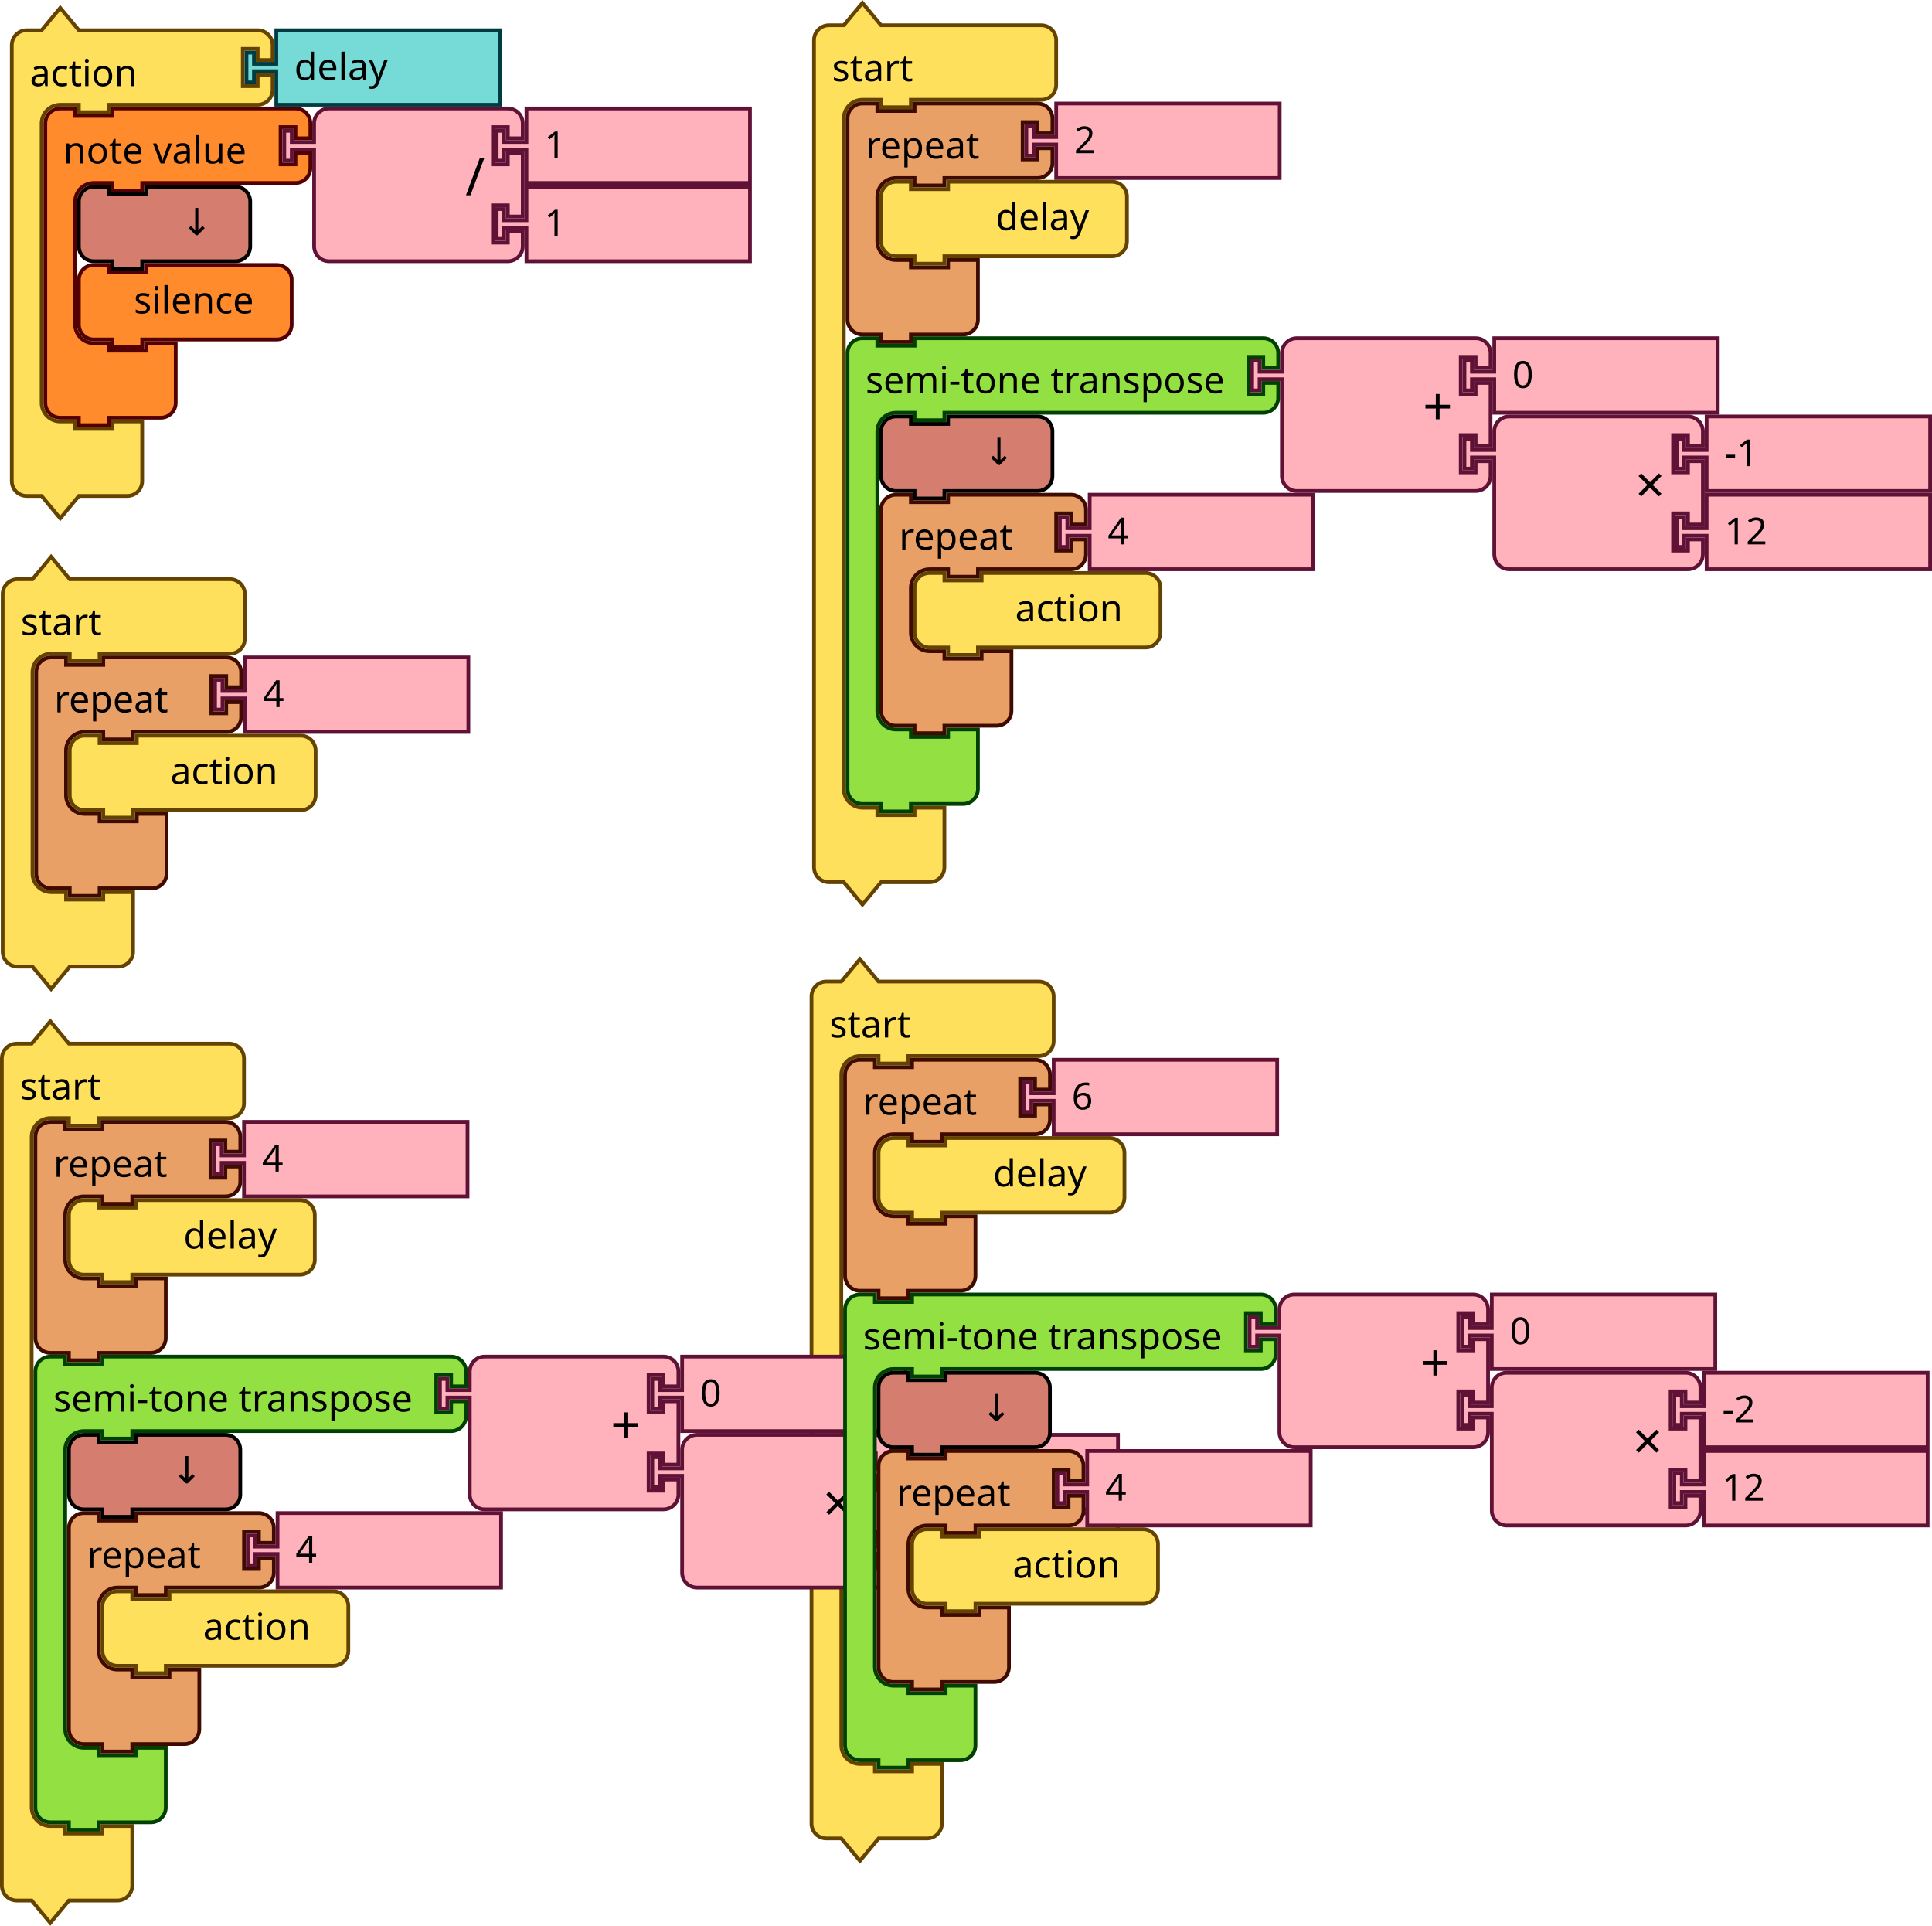
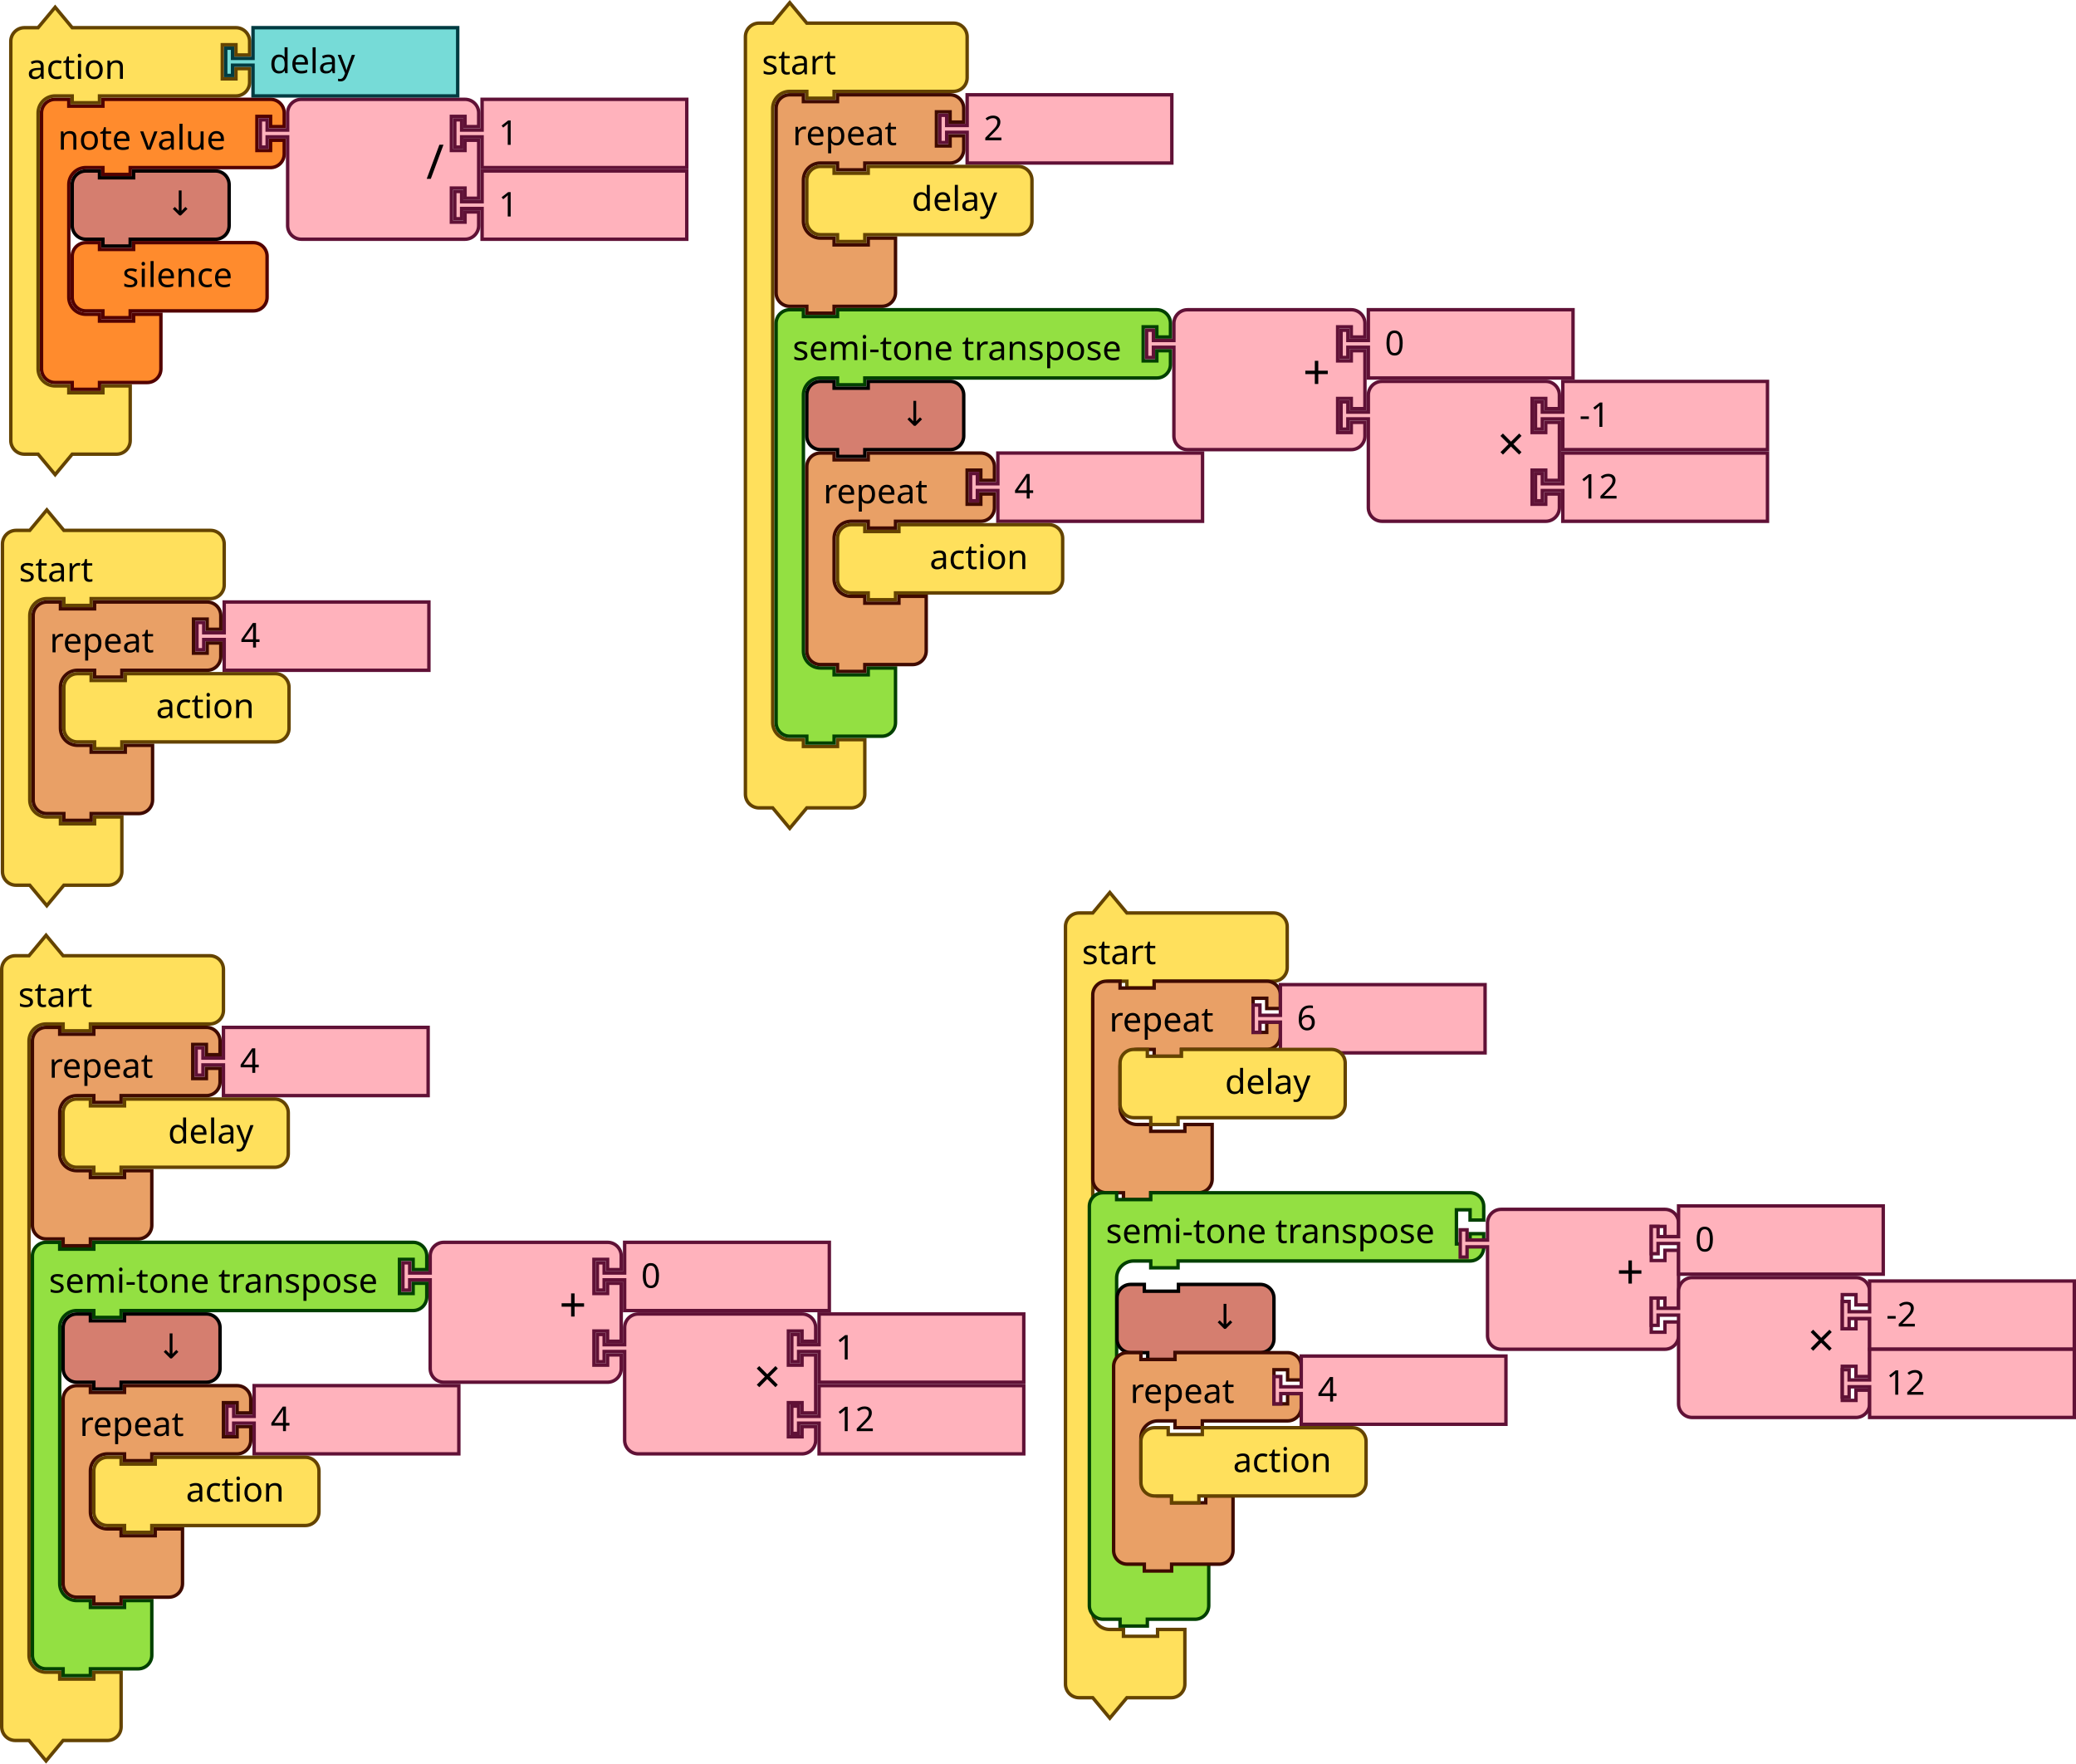
- <svg xmlns="http://www.w3.org/2000/svg" width="777.901" height="775.343" version="1.1" id="svg7458">
+ <svg xmlns="http://www.w3.org/2000/svg" width="912.802" height="775.343" version="1.1" id="svg7458">
  <defs id="defs7462" />
  <g transform="translate(0.33333,223.4215)" id="g6822">
    <g transform="scale(1.5)" id="g6820">
      <path d="m 0.5,14.5 v -4 a 4,4 90 0 1 4,-4 h 4 l 5,-6 5,6 h 9 30 4 a 4,4 90 0 1 4,4 v 4 4 4 a 4,4 90 0 1 -4,4 h -4 -30 -1 v 2 h -8 v -2 h -1 -4 a 5,5 90 0 0 -5,5 v 4 4 42 4 a 5,5 90 0 0 5,5 h 4 v 2 h 10 v -2 h 8 v 6 6 4 a 4,4 90 0 1 -4,4 h -4 -9 l -5,6 -5,-6 h -4 a 4,4 90 0 1 -4,-4 v -4 z" style="fill:#ffe05c;fill-opacity:1;stroke:#644300;stroke-width:1;stroke-linecap:round;stroke-opacity:1" id="path6814" />
      <text style="font-size:10px;font-family:sans-serif;text-anchor:start;fill:#000000" id="text6818">
        <tspan x="5.333" y="21.5" id="tspan6816">start</tspan>
      </text>
    </g>
  </g>
  <g transform="translate(17.5,42.92154)" id="g6836">
    <g transform="scale(1.5)" id="g6834">
      <path d="m 0.5,8.5 v -4 a 4,4 90 0 1 4,-4 h 4 v 2 h 10 v -2 h 9 36.147 4 a 4,4 90 0 1 4,4 v 4 h -4 v -3 h -4 v 10 h 4 v -3 h 4 v 4 a 4,4 90 0 1 -4,4 h -4 H 27.5 h -1 v 2 h -8 v -2 h -1 -4 a 5,5 90 0 0 -5,5 v 4 4 21 4 a 5,5 90 0 0 5,5 h 4 v 2 h 10 v -2 h 8 v 6 6 4 a 4,4 90 0 1 -4,4 h -4 -9 -1 v 2 h -8 v -2 h -1 -4 a 4,4 90 0 1 -4,-4 v -4 z" style="fill:#ff8b2d;fill-opacity:1;stroke:#520000;stroke-width:1;stroke-linecap:round;stroke-opacity:1" id="path6824" />
      <text style="font-size:10px;font-family:sans-serif;text-anchor:start;fill:#000000" id="text6828">
        <tspan x="5.333" y="15.25" id="tspan6826">note value</tspan>
      </text>
      <text style="font-size:6.667px;font-family:sans-serif;text-anchor:end;fill:#000000" id="text6832">
        <tspan x="61.481" y="11.25" id="tspan6830" />
      </text>
    </g>
  </g>
  <g transform="translate(113.7212,42.92154)" id="g6854">
    <g transform="scale(1.5)" id="g6852">
      <path d="m 8.5,8.5 v -4 a 4,4 90 0 1 4,-4 h 4 10 30 4 a 4,4 90 0 1 4,4 v 4 h -4 v -3 h -4 v 10 h 4 v -3 h 4 v 17 h -4 v -3 h -4 v 10 h 4 v -3 h 4 v 4 a 4,4 90 0 1 -4,4 h -4 -30 -10 -4 a 4,4 90 0 1 -4,-4 v -4 -21 -1 h -6 v 3 h -2 v -8 h 2 v 3 h 6 z" style="fill:#ffb2bc;fill-opacity:1;stroke:#601136;stroke-width:1;stroke-linecap:round;stroke-opacity:1" id="path6838" />
      <text style="font-size:14px;font-family:sans-serif;text-anchor:end;fill:#000000" id="text6842">
        <tspan x="54.333" y="23.8" id="tspan6840">/</tspan>
      </text>
      <text style="font-size:9.333px;font-family:sans-serif;text-anchor:end;fill:#000000" id="text6846">
        <tspan x="54.333" y="10.75" id="tspan6844" />
      </text>
      <text style="font-size:9.333px;font-family:sans-serif;text-anchor:end;fill:#000000" id="text6850">
        <tspan x="54.333" y="31.75" id="tspan6848" />
      </text>
    </g>
  </g>
  <g transform="translate(199.2212,42.92154)" id="g6864">
    <g transform="scale(1.5)" id="g6862">
      <path d="m 8.5,0.5 h 60 v 20 h -60 v -8 -1 h -6 v 3 h -2 v -8 h 2 v 3 h 6 v -1 z" style="fill:#ffb2bc;fill-opacity:1;stroke:#601136;stroke-width:1;stroke-linecap:round;stroke-opacity:1" id="path6856" />
      <text style="font-size:10px;font-family:sans-serif;text-anchor:start;fill:#000000" id="text6860">
        <tspan x="13.333" y="13.833" id="tspan6858">1</tspan>
      </text>
    </g>
  </g>
  <g transform="translate(199.2212,74.42154)" id="g6874">
    <g transform="scale(1.5)" id="g6872">
      <path d="m 8.5,0.5 h 60 v 20 h -60 v -8 -1 h -6 v 3 h -2 v -8 h 2 v 3 h 6 v -1 z" style="fill:#ffb2bc;fill-opacity:1;stroke:#601136;stroke-width:1;stroke-linecap:round;stroke-opacity:1" id="path6866" />
      <text style="font-size:10px;font-family:sans-serif;text-anchor:start;fill:#000000" id="text6870">
        <tspan x="13.333" y="13.833" id="tspan6868">1</tspan>
      </text>
    </g>
  </g>
  <g transform="translate(31,74.42154)" id="g6884">
    <g transform="scale(1.5)" id="g6882">
      <path d="m 0.5,8.5 v -4 a 4,4 90 0 1 4,-4 h 4 v 2 h 10 v -2 h 20 4 a 4,4 90 0 1 4,4 v 4 4 4 a 4,4 90 0 1 -4,4 h -4 -20 -1 v 2 h -8 v -2 h -1 -4 a 4,4 90 0 1 -4,-4 v -4 z" style="fill:#d57e6f;fill-opacity:1;stroke:#000000;stroke-width:1;stroke-linecap:round;stroke-opacity:1" id="path6876" />
      <text style="font-size:10px;font-family:sans-serif;text-anchor:end;fill:#000000" id="text6880">
        <tspan x="36.333" y="13.5" id="tspan6878">↓</tspan>
      </text>
    </g>
  </g>
  <g transform="translate(31,105.9215)" id="g6894">
    <g transform="scale(1.5)" id="g6892">
      <path d="m 0.5,8.5 v -4 a 4,4 90 0 1 4,-4 h 4 v 2 h 10 v -2 h 31.128 4 a 4,4 90 0 1 4,4 v 4 4 4 a 4,4 90 0 1 -4,4 h -4 H 18.5 h -1 v 2 h -8 v -2 h -1 -4 a 4,4 90 0 1 -4,-4 v -4 z" style="fill:#ff8b2d;fill-opacity:1;stroke:#520000;stroke-width:1;stroke-linecap:round;stroke-opacity:1" id="path6886" />
      <text style="font-size:10px;font-family:sans-serif;text-anchor:end;fill:#000000" id="text6890">
        <tspan x="47.461" y="13.5" id="tspan6888">silence</tspan>
      </text>
    </g>
  </g>
  <g transform="translate(4,2.421537)" id="g6908">
    <g transform="scale(1.5)" id="g6906">
      <path d="m 0.5,14.5 v -4 a 4,4 90 0 1 4,-4 h 4 l 5,-6 5,6 h 9 35 4 a 4,4 90 0 1 4,4 v 4 h -4 v -3 h -4 v 10 h 4 v -3 h 4 v 4 a 4,4 90 0 1 -4,4 h -4 -35 -1 v 2 h -8 v -2 h -1 -4 a 5,5 90 0 0 -5,5 v 4 4 63 4 a 5,5 90 0 0 5,5 h 4 v 2 h 10 v -2 h 8 v 6 6 4 a 4,4 90 0 1 -4,4 h -4 -9 l -5,6 -5,-6 h -4 a 4,4 90 0 1 -4,-4 v -4 z" style="fill:#ffe05c;fill-opacity:1;stroke:#644300;stroke-width:1;stroke-linecap:round;stroke-opacity:1" id="path6896" />
      <text style="font-size:10px;font-family:sans-serif;text-anchor:start;fill:#000000" id="text6900">
        <tspan x="5.333" y="21.5" id="tspan6898">action</tspan>
      </text>
      <text style="font-size:6.667px;font-family:sans-serif;text-anchor:end;fill:#000000" id="text6904">
        <tspan x="60.333" y="5.25" id="tspan6902" />
      </text>
    </g>
  </g>
  <g transform="translate(98.5,11.42154)" id="g6918">
    <g transform="scale(1.5)" id="g6916">
      <path d="m 8.5,0.5 h 60 v 20 h -60 v -8 -1 h -6 v 3 h -2 v -8 h 2 v 3 h 6 v -1 z" style="fill:#76dbd7;fill-opacity:1;stroke:#003b41;stroke-width:1;stroke-linecap:round;stroke-opacity:1" id="path6910" />
      <text style="font-size:10px;font-family:sans-serif;text-anchor:start;fill:#000000" id="text6914">
        <tspan x="13.333" y="13.833" id="tspan6912">delay</tspan>
      </text>
    </g>
  </g>
  <g transform="translate(13.83333,263.9215)" id="g6932">
    <g transform="scale(1.5)" id="g6930">
      <path d="m 0.5,8.5 v -4 a 4,4 90 0 1 4,-4 h 4 v 2 h 10 v -2 h 9 20 4 a 4,4 90 0 1 4,4 v 4 h -4 v -3 h -4 v 10 h 4 v -3 h 4 v 4 a 4,4 90 0 1 -4,4 h -4 -20 -1 v 2 h -8 v -2 h -1 -4 a 5,5 90 0 0 -5,5 v 4 4 4 a 5,5 90 0 0 5,5 h 4 v 2 h 10 v -2 h 8 v 6 6 4 a 4,4 90 0 1 -4,4 h -4 -9 -1 v 2 h -8 v -2 h -1 -4 a 4,4 90 0 1 -4,-4 v -4 z" style="fill:#e9a066;fill-opacity:1;stroke:#3f0a00;stroke-width:1;stroke-linecap:round;stroke-opacity:1" id="path6920" />
      <text style="font-size:10px;font-family:sans-serif;text-anchor:start;fill:#000000" id="text6924">
        <tspan x="5.333" y="15.25" id="tspan6922">repeat</tspan>
      </text>
      <text style="font-size:6.667px;font-family:sans-serif;text-anchor:end;fill:#000000" id="text6928">
        <tspan x="45.333" y="11.25" id="tspan6926" />
      </text>
    </g>
  </g>
  <g transform="translate(85.83333,263.9215)" id="g6942">
    <g transform="scale(1.5)" id="g6940">
      <path d="m 8.5,0.5 h 60 v 20 h -60 v -8 -1 h -6 v 3 h -2 v -8 h 2 v 3 h 6 v -1 z" style="fill:#ffb2bc;fill-opacity:1;stroke:#601136;stroke-width:1;stroke-linecap:round;stroke-opacity:1" id="path6934" />
      <text style="font-size:10px;font-family:sans-serif;text-anchor:start;fill:#000000" id="text6938">
        <tspan x="13.333" y="13.833" id="tspan6936">4</tspan>
      </text>
    </g>
  </g>
  <g transform="translate(27.33333,295.4215)" id="g6952">
    <g transform="scale(1.5)" id="g6950">
      <path d="m 0.5,8.5 v -4 a 4,4 90 0 1 4,-4 h 4 v 2 h 10 v -2 h 40 4 a 4,4 90 0 1 4,4 v 4 4 4 a 4,4 90 0 1 -4,4 h -4 -40 -1 v 2 h -8 v -2 h -1 -4 a 4,4 90 0 1 -4,-4 v -4 z" style="fill:#ffe05c;fill-opacity:1;stroke:#644300;stroke-width:1;stroke-linecap:round;stroke-opacity:1" id="path6944" />
      <text style="font-size:10px;font-family:sans-serif;text-anchor:end;fill:#000000" id="text6948">
        <tspan x="56.333" y="13.5" id="tspan6946">action</tspan>
      </text>
    </g>
  </g>
  <g transform="translate(327,0.4215374)" id="g6962">
    <g transform="scale(1.5)" id="g6960">
      <path d="m 0.5,14.5 v -4 a 4,4 90 0 1 4,-4 h 4 l 5,-6 5,6 h 9 30 4 a 4,4 90 0 1 4,4 v 4 4 4 a 4,4 90 0 1 -4,4 h -4 -30 -1 v 2 h -8 v -2 h -1 -4 a 5,5 90 0 0 -5,5 v 4 4 168 4 a 5,5 90 0 0 5,5 h 4 v 2 h 10 v -2 h 8 v 6 6 4 a 4,4 90 0 1 -4,4 h -4 -9 l -5,6 -5,-6 h -4 a 4,4 90 0 1 -4,-4 v -4 z" style="fill:#ffe05c;fill-opacity:1;stroke:#644300;stroke-width:1;stroke-linecap:round;stroke-opacity:1" id="path6954" />
      <text style="font-size:10px;font-family:sans-serif;text-anchor:start;fill:#000000" id="text6958">
        <tspan x="5.333" y="21.5" id="tspan6956">start</tspan>
      </text>
    </g>
  </g>
  <g transform="translate(340.5,40.92154)" id="g6976">
    <g transform="scale(1.5)" id="g6974">
      <path d="m 0.5,8.5 v -4 a 4,4 90 0 1 4,-4 h 4 v 2 h 10 v -2 h 9 20 4 a 4,4 90 0 1 4,4 v 4 h -4 v -3 h -4 v 10 h 4 v -3 h 4 v 4 a 4,4 90 0 1 -4,4 h -4 -20 -1 v 2 h -8 v -2 h -1 -4 a 5,5 90 0 0 -5,5 v 4 4 4 a 5,5 90 0 0 5,5 h 4 v 2 h 10 v -2 h 8 v 6 6 4 a 4,4 90 0 1 -4,4 h -4 -9 -1 v 2 h -8 v -2 h -1 -4 a 4,4 90 0 1 -4,-4 v -4 z" style="fill:#e9a066;fill-opacity:1;stroke:#3f0a00;stroke-width:1;stroke-linecap:round;stroke-opacity:1" id="path6964" />
      <text style="font-size:10px;font-family:sans-serif;text-anchor:start;fill:#000000" id="text6968">
        <tspan x="5.333" y="15.25" id="tspan6966">repeat</tspan>
      </text>
      <text style="font-size:6.667px;font-family:sans-serif;text-anchor:end;fill:#000000" id="text6972">
        <tspan x="45.333" y="11.25" id="tspan6970" />
      </text>
    </g>
  </g>
  <g transform="translate(412.5,40.92154)" id="g6986">
    <g transform="scale(1.5)" id="g6984">
      <path d="m 8.5,0.5 h 60 v 20 h -60 v -8 -1 h -6 v 3 h -2 v -8 h 2 v 3 h 6 v -1 z" style="fill:#ffb2bc;fill-opacity:1;stroke:#601136;stroke-width:1;stroke-linecap:round;stroke-opacity:1" id="path6978" />
      <text style="font-size:10px;font-family:sans-serif;text-anchor:start;fill:#000000" id="text6982">
        <tspan x="13.333" y="13.833" id="tspan6980">2</tspan>
      </text>
    </g>
  </g>
  <g transform="translate(354,72.42154)" id="g6996">
    <g transform="scale(1.5)" id="g6994">
      <path d="m 0.5,8.5 v -4 a 4,4 90 0 1 4,-4 h 4 v 2 h 10 v -2 h 40 4 a 4,4 90 0 1 4,4 v 4 4 4 a 4,4 90 0 1 -4,4 h -4 -40 -1 v 2 h -8 v -2 h -1 -4 a 4,4 90 0 1 -4,-4 v -4 z" style="fill:#ffe05c;fill-opacity:1;stroke:#644300;stroke-width:1;stroke-linecap:round;stroke-opacity:1" id="path6988" />
      <text style="font-size:10px;font-family:sans-serif;text-anchor:end;fill:#000000" id="text6992">
        <tspan x="56.333" y="13.5" id="tspan6990">delay</tspan>
      </text>
    </g>
  </g>
  <g transform="translate(340.5,135.4215)" id="g7010">
    <g transform="scale(1.5)" id="g7008">
      <path d="m 0.5,8.5 v -4 a 4,4 90 0 1 4,-4 h 4 v 2 h 10 v -2 h 9 80.601 4 a 4,4 90 0 1 4,4 v 4 h -4 v -3 h -4 v 10 h 4 v -3 h 4 v 4 a 4,4 90 0 1 -4,4 h -4 H 27.5 h -1 v 2 h -8 v -2 h -1 -4 a 5,5 90 0 0 -5,5 v 4 4 63 4 a 5,5 90 0 0 5,5 h 4 v 2 h 10 v -2 h 8 v 6 6 4 a 4,4 90 0 1 -4,4 h -4 -9 -1 v 2 h -8 v -2 h -1 -4 a 4,4 90 0 1 -4,-4 v -4 z" style="fill:#93e042;fill-opacity:1;stroke:#004000;stroke-width:1;stroke-linecap:round;stroke-opacity:1" id="path6998" />
      <text style="font-size:10px;font-family:sans-serif;text-anchor:start;fill:#000000" id="text7002">
        <tspan x="5.333" y="15.25" id="tspan7000">semi-tone transpose</tspan>
      </text>
      <text style="font-size:6.667px;font-family:sans-serif;text-anchor:end;fill:#000000" id="text7006">
        <tspan x="105.934" y="11.25" id="tspan7004" />
      </text>
    </g>
  </g>
  <g transform="translate(503.4009,135.4215)" id="g7028">
    <g transform="scale(1.5)" id="g7026">
      <path d="m 8.5,8.5 v -4 a 4,4 90 0 1 4,-4 h 4 10 30 4 a 4,4 90 0 1 4,4 v 4 h -4 v -3 h -4 v 10 h 4 v -3 h 4 v 17 h -4 v -3 h -4 v 10 h 4 v -3 h 4 v 4 a 4,4 90 0 1 -4,4 h -4 -30 -10 -4 a 4,4 90 0 1 -4,-4 v -4 -21 -1 h -6 v 3 h -2 v -8 h 2 v 3 h 6 z" style="fill:#ffb2bc;fill-opacity:1;stroke:#601136;stroke-width:1;stroke-linecap:round;stroke-opacity:1" id="path7012" />
      <text style="font-size:14px;font-family:sans-serif;text-anchor:end;fill:#000000" id="text7016">
        <tspan x="54.333" y="23.8" id="tspan7014">+</tspan>
      </text>
      <text style="font-size:9.333px;font-family:sans-serif;text-anchor:end;fill:#000000" id="text7020">
        <tspan x="54.333" y="10.75" id="tspan7018" />
      </text>
      <text style="font-size:9.333px;font-family:sans-serif;text-anchor:end;fill:#000000" id="text7024">
        <tspan x="54.333" y="31.75" id="tspan7022" />
      </text>
    </g>
  </g>
  <g transform="translate(588.9009,135.4215)" id="g7038">
    <g transform="scale(1.5)" id="g7036">
      <path d="m 8.5,0.5 h 60 v 20 h -60 v -8 -1 h -6 v 3 h -2 v -8 h 2 v 3 h 6 v -1 z" style="fill:#ffb2bc;fill-opacity:1;stroke:#601136;stroke-width:1;stroke-linecap:round;stroke-opacity:1" id="path7030" />
      <text style="font-size:10px;font-family:sans-serif;text-anchor:start;fill:#000000" id="text7034">
        <tspan x="13.333" y="13.833" id="tspan7032">0</tspan>
      </text>
    </g>
  </g>
  <g transform="translate(588.9009,166.9215)" id="g7056">
    <g transform="scale(1.5)" id="g7054">
      <path d="m 8.5,8.5 v -4 a 4,4 90 0 1 4,-4 h 4 10 30 4 a 4,4 90 0 1 4,4 v 4 h -4 v -3 h -4 v 10 h 4 v -3 h 4 v 17 h -4 v -3 h -4 v 10 h 4 v -3 h 4 v 4 a 4,4 90 0 1 -4,4 h -4 -30 -10 -4 a 4,4 90 0 1 -4,-4 v -4 -21 -1 h -6 v 3 h -2 v -8 h 2 v 3 h 6 z" style="fill:#ffb2bc;fill-opacity:1;stroke:#601136;stroke-width:1;stroke-linecap:round;stroke-opacity:1" id="path7040" />
      <text style="font-size:14px;font-family:sans-serif;text-anchor:end;fill:#000000" id="text7044">
        <tspan x="54.333" y="23.8" id="tspan7042">×</tspan>
      </text>
      <text style="font-size:9.333px;font-family:sans-serif;text-anchor:end;fill:#000000" id="text7048">
        <tspan x="54.333" y="10.75" id="tspan7046" />
      </text>
      <text style="font-size:9.333px;font-family:sans-serif;text-anchor:end;fill:#000000" id="text7052">
        <tspan x="54.333" y="31.75" id="tspan7050" />
      </text>
    </g>
  </g>
  <g transform="translate(674.4009,166.9215)" id="g7066">
    <g transform="scale(1.5)" id="g7064">
      <path d="m 8.5,0.5 h 60 v 20 h -60 v -8 -1 h -6 v 3 h -2 v -8 h 2 v 3 h 6 v -1 z" style="fill:#ffb2bc;fill-opacity:1;stroke:#601136;stroke-width:1;stroke-linecap:round;stroke-opacity:1" id="path7058" />
      <text style="font-size:10px;font-family:sans-serif;text-anchor:start;fill:#000000" id="text7062">
        <tspan x="13.333" y="13.833" id="tspan7060">-1</tspan>
      </text>
    </g>
  </g>
  <g transform="translate(674.4009,198.4215)" id="g7076">
    <g transform="scale(1.5)" id="g7074">
      <path d="m 8.5,0.5 h 60 v 20 h -60 v -8 -1 h -6 v 3 h -2 v -8 h 2 v 3 h 6 v -1 z" style="fill:#ffb2bc;fill-opacity:1;stroke:#601136;stroke-width:1;stroke-linecap:round;stroke-opacity:1" id="path7068" />
      <text style="font-size:10px;font-family:sans-serif;text-anchor:start;fill:#000000" id="text7072">
        <tspan x="13.333" y="13.833" id="tspan7070">12</tspan>
      </text>
    </g>
  </g>
  <g transform="translate(354,166.9215)" id="g7086">
    <g transform="scale(1.5)" id="g7084">
      <path d="m 0.5,8.5 v -4 a 4,4 90 0 1 4,-4 h 4 v 2 h 10 v -2 h 20 4 a 4,4 90 0 1 4,4 v 4 4 4 a 4,4 90 0 1 -4,4 h -4 -20 -1 v 2 h -8 v -2 h -1 -4 a 4,4 90 0 1 -4,-4 v -4 z" style="fill:#d57e6f;fill-opacity:1;stroke:#000000;stroke-width:1;stroke-linecap:round;stroke-opacity:1" id="path7078" />
      <text style="font-size:10px;font-family:sans-serif;text-anchor:end;fill:#000000" id="text7082">
        <tspan x="36.333" y="13.5" id="tspan7080">↓</tspan>
      </text>
    </g>
  </g>
  <g transform="translate(354,198.4215)" id="g7100">
    <g transform="scale(1.5)" id="g7098">
      <path d="m 0.5,8.5 v -4 a 4,4 90 0 1 4,-4 h 4 v 2 h 10 v -2 h 9 20 4 a 4,4 90 0 1 4,4 v 4 h -4 v -3 h -4 v 10 h 4 v -3 h 4 v 4 a 4,4 90 0 1 -4,4 h -4 -20 -1 v 2 h -8 v -2 h -1 -4 a 5,5 90 0 0 -5,5 v 4 4 4 a 5,5 90 0 0 5,5 h 4 v 2 h 10 v -2 h 8 v 6 6 4 a 4,4 90 0 1 -4,4 h -4 -9 -1 v 2 h -8 v -2 h -1 -4 a 4,4 90 0 1 -4,-4 v -4 z" style="fill:#e9a066;fill-opacity:1;stroke:#3f0a00;stroke-width:1;stroke-linecap:round;stroke-opacity:1" id="path7088" />
      <text style="font-size:10px;font-family:sans-serif;text-anchor:start;fill:#000000" id="text7092">
        <tspan x="5.333" y="15.25" id="tspan7090">repeat</tspan>
      </text>
      <text style="font-size:6.667px;font-family:sans-serif;text-anchor:end;fill:#000000" id="text7096">
        <tspan x="45.333" y="11.25" id="tspan7094" />
      </text>
    </g>
  </g>
  <g transform="translate(426,198.4215)" id="g7110">
    <g transform="scale(1.5)" id="g7108">
      <path d="m 8.5,0.5 h 60 v 20 h -60 v -8 -1 h -6 v 3 h -2 v -8 h 2 v 3 h 6 v -1 z" style="fill:#ffb2bc;fill-opacity:1;stroke:#601136;stroke-width:1;stroke-linecap:round;stroke-opacity:1" id="path7102" />
      <text style="font-size:10px;font-family:sans-serif;text-anchor:start;fill:#000000" id="text7106">
        <tspan x="13.333" y="13.833" id="tspan7104">4</tspan>
      </text>
    </g>
  </g>
  <g transform="translate(367.5,229.9215)" id="g7120">
    <g transform="scale(1.5)" id="g7118">
      <path d="m 0.5,8.5 v -4 a 4,4 90 0 1 4,-4 h 4 v 2 h 10 v -2 h 40 4 a 4,4 90 0 1 4,4 v 4 4 4 a 4,4 90 0 1 -4,4 h -4 -40 -1 v 2 h -8 v -2 h -1 -4 a 4,4 90 0 1 -4,-4 v -4 z" style="fill:#ffe05c;fill-opacity:1;stroke:#644300;stroke-width:1;stroke-linecap:round;stroke-opacity:1" id="path7112" />
      <text style="font-size:10px;font-family:sans-serif;text-anchor:end;fill:#000000" id="text7116">
        <tspan x="56.333" y="13.5" id="tspan7114">action</tspan>
      </text>
    </g>
  </g>
  <g transform="translate(0,410.4215)" id="g7130">
    <g transform="scale(1.5)" id="g7128">
      <path d="m 0.5,14.5 v -4 a 4,4 90 0 1 4,-4 h 4 l 5,-6 5,6 h 9 30 4 a 4,4 90 0 1 4,4 v 4 4 4 a 4,4 90 0 1 -4,4 h -4 -30 -1 v 2 h -8 v -2 h -1 -4 a 5,5 90 0 0 -5,5 v 4 4 168 4 a 5,5 90 0 0 5,5 h 4 v 2 h 10 v -2 h 8 v 6 6 4 a 4,4 90 0 1 -4,4 h -4 -9 l -5,6 -5,-6 h -4 a 4,4 90 0 1 -4,-4 v -4 z" style="fill:#ffe05c;fill-opacity:1;stroke:#644300;stroke-width:1;stroke-linecap:round;stroke-opacity:1" id="path7122" />
      <text style="font-size:10px;font-family:sans-serif;text-anchor:start;fill:#000000" id="text7126">
        <tspan x="5.333" y="21.5" id="tspan7124">start</tspan>
      </text>
    </g>
  </g>
-   <g transform="translate(326,385.4215)" id="g7140">
+   <g transform="translate(467.7303,391.6221)" id="g7140">
    <g transform="scale(1.5)" id="g7138">
      <path d="m 0.5,14.5 v -4 a 4,4 90 0 1 4,-4 h 4 l 5,-6 5,6 h 9 30 4 a 4,4 90 0 1 4,4 v 4 4 4 a 4,4 90 0 1 -4,4 h -4 -30 -1 v 2 h -8 v -2 h -1 -4 a 5,5 90 0 0 -5,5 v 4 4 168 4 a 5,5 90 0 0 5,5 h 4 v 2 h 10 v -2 h 8 v 6 6 4 a 4,4 90 0 1 -4,4 h -4 -9 l -5,6 -5,-6 h -4 a 4,4 90 0 1 -4,-4 v -4 z" style="fill:#ffe05c;fill-opacity:1;stroke:#644300;stroke-width:1;stroke-linecap:round;stroke-opacity:1" id="path7132" />
      <text style="font-size:10px;font-family:sans-serif;text-anchor:start;fill:#000000" id="text7136">
        <tspan x="5.333" y="21.5" id="tspan7134">start</tspan>
      </text>
    </g>
  </g>
  <g transform="translate(13.5,450.9215)" id="g7154">
    <g transform="scale(1.5)" id="g7152">
      <path d="m 0.5,8.5 v -4 a 4,4 90 0 1 4,-4 h 4 v 2 h 10 v -2 h 9 20 4 a 4,4 90 0 1 4,4 v 4 h -4 v -3 h -4 v 10 h 4 v -3 h 4 v 4 a 4,4 90 0 1 -4,4 h -4 -20 -1 v 2 h -8 v -2 h -1 -4 a 5,5 90 0 0 -5,5 v 4 4 4 a 5,5 90 0 0 5,5 h 4 v 2 h 10 v -2 h 8 v 6 6 4 a 4,4 90 0 1 -4,4 h -4 -9 -1 v 2 h -8 v -2 h -1 -4 a 4,4 90 0 1 -4,-4 v -4 z" style="fill:#e9a066;fill-opacity:1;stroke:#3f0a00;stroke-width:1;stroke-linecap:round;stroke-opacity:1" id="path7142" />
      <text style="font-size:10px;font-family:sans-serif;text-anchor:start;fill:#000000" id="text7146">
        <tspan x="5.333" y="15.25" id="tspan7144">repeat</tspan>
      </text>
      <text style="font-size:6.667px;font-family:sans-serif;text-anchor:end;fill:#000000" id="text7150">
        <tspan x="45.333" y="11.25" id="tspan7148" />
      </text>
    </g>
  </g>
  <g transform="translate(85.5,450.9215)" id="g7164">
    <g transform="scale(1.5)" id="g7162">
      <path d="m 8.5,0.5 h 60 v 20 h -60 v -8 -1 h -6 v 3 h -2 v -8 h 2 v 3 h 6 v -1 z" style="fill:#ffb2bc;fill-opacity:1;stroke:#601136;stroke-width:1;stroke-linecap:round;stroke-opacity:1" id="path7156" />
      <text style="font-size:10px;font-family:sans-serif;text-anchor:start;fill:#000000" id="text7160">
        <tspan x="13.333" y="13.833" id="tspan7158">4</tspan>
      </text>
    </g>
  </g>
  <g transform="translate(27,482.4215)" id="g7174">
    <g transform="scale(1.5)" id="g7172">
      <path d="m 0.5,8.5 v -4 a 4,4 90 0 1 4,-4 h 4 v 2 h 10 v -2 h 40 4 a 4,4 90 0 1 4,4 v 4 4 4 a 4,4 90 0 1 -4,4 h -4 -40 -1 v 2 h -8 v -2 h -1 -4 a 4,4 90 0 1 -4,-4 v -4 z" style="fill:#ffe05c;fill-opacity:1;stroke:#644300;stroke-width:1;stroke-linecap:round;stroke-opacity:1" id="path7166" />
      <text style="font-size:10px;font-family:sans-serif;text-anchor:end;fill:#000000" id="text7170">
        <tspan x="56.333" y="13.5" id="tspan7168">delay</tspan>
      </text>
    </g>
  </g>
  <g transform="translate(13.5,545.4215)" id="g7188">
    <g transform="scale(1.5)" id="g7186">
      <path d="m 0.5,8.5 v -4 a 4,4 90 0 1 4,-4 h 4 v 2 h 10 v -2 h 9 80.601 4 a 4,4 90 0 1 4,4 v 4 h -4 v -3 h -4 v 10 h 4 v -3 h 4 v 4 a 4,4 90 0 1 -4,4 h -4 H 27.5 h -1 v 2 h -8 v -2 h -1 -4 a 5,5 90 0 0 -5,5 v 4 4 63 4 a 5,5 90 0 0 5,5 h 4 v 2 h 10 v -2 h 8 v 6 6 4 a 4,4 90 0 1 -4,4 h -4 -9 -1 v 2 h -8 v -2 h -1 -4 a 4,4 90 0 1 -4,-4 v -4 z" style="fill:#93e042;fill-opacity:1;stroke:#004000;stroke-width:1;stroke-linecap:round;stroke-opacity:1" id="path7176" />
      <text style="font-size:10px;font-family:sans-serif;text-anchor:start;fill:#000000" id="text7180">
        <tspan x="5.333" y="15.25" id="tspan7178">semi-tone transpose</tspan>
      </text>
      <text style="font-size:6.667px;font-family:sans-serif;text-anchor:end;fill:#000000" id="text7184">
        <tspan x="105.934" y="11.25" id="tspan7182" />
      </text>
    </g>
  </g>
  <g transform="translate(176.4009,545.4215)" id="g7206">
    <g transform="scale(1.5)" id="g7204">
      <path d="m 8.5,8.5 v -4 a 4,4 90 0 1 4,-4 h 4 10 30 4 a 4,4 90 0 1 4,4 v 4 h -4 v -3 h -4 v 10 h 4 v -3 h 4 v 17 h -4 v -3 h -4 v 10 h 4 v -3 h 4 v 4 a 4,4 90 0 1 -4,4 h -4 -30 -10 -4 a 4,4 90 0 1 -4,-4 v -4 -21 -1 h -6 v 3 h -2 v -8 h 2 v 3 h 6 z" style="fill:#ffb2bc;fill-opacity:1;stroke:#601136;stroke-width:1;stroke-linecap:round;stroke-opacity:1" id="path7190" />
      <text style="font-size:14px;font-family:sans-serif;text-anchor:end;fill:#000000" id="text7194">
        <tspan x="54.333" y="23.8" id="tspan7192">+</tspan>
      </text>
      <text style="font-size:9.333px;font-family:sans-serif;text-anchor:end;fill:#000000" id="text7198">
        <tspan x="54.333" y="10.75" id="tspan7196" />
      </text>
      <text style="font-size:9.333px;font-family:sans-serif;text-anchor:end;fill:#000000" id="text7202">
        <tspan x="54.333" y="31.75" id="tspan7200" />
      </text>
    </g>
  </g>
  <g transform="translate(261.9009,545.4215)" id="g7216">
    <g transform="scale(1.5)" id="g7214">
      <path d="m 8.5,0.5 h 60 v 20 h -60 v -8 -1 h -6 v 3 h -2 v -8 h 2 v 3 h 6 v -1 z" style="fill:#ffb2bc;fill-opacity:1;stroke:#601136;stroke-width:1;stroke-linecap:round;stroke-opacity:1" id="path7208" />
      <text style="font-size:10px;font-family:sans-serif;text-anchor:start;fill:#000000" id="text7212">
        <tspan x="13.333" y="13.833" id="tspan7210">0</tspan>
      </text>
    </g>
  </g>
  <g transform="translate(261.9009,576.9215)" id="g7234">
    <g transform="scale(1.5)" id="g7232">
      <path d="m 8.5,8.5 v -4 a 4,4 90 0 1 4,-4 h 4 10 30 4 a 4,4 90 0 1 4,4 v 4 h -4 v -3 h -4 v 10 h 4 v -3 h 4 v 17 h -4 v -3 h -4 v 10 h 4 v -3 h 4 v 4 a 4,4 90 0 1 -4,4 h -4 -30 -10 -4 a 4,4 90 0 1 -4,-4 v -4 -21 -1 h -6 v 3 h -2 v -8 h 2 v 3 h 6 z" style="fill:#ffb2bc;fill-opacity:1;stroke:#601136;stroke-width:1;stroke-linecap:round;stroke-opacity:1" id="path7218" />
      <text style="font-size:14px;font-family:sans-serif;text-anchor:end;fill:#000000" id="text7222">
        <tspan x="54.333" y="23.8" id="tspan7220">×</tspan>
      </text>
      <text style="font-size:9.333px;font-family:sans-serif;text-anchor:end;fill:#000000" id="text7226">
        <tspan x="54.333" y="10.75" id="tspan7224" />
      </text>
      <text style="font-size:9.333px;font-family:sans-serif;text-anchor:end;fill:#000000" id="text7230">
        <tspan x="54.333" y="31.75" id="tspan7228" />
      </text>
    </g>
  </g>
  <g transform="translate(347.4009,576.9215)" id="g7244">
    <g transform="scale(1.5)" id="g7242">
      <path d="m 8.5,0.5 h 60 v 20 h -60 v -8 -1 h -6 v 3 h -2 v -8 h 2 v 3 h 6 v -1 z" style="fill:#ffb2bc;fill-opacity:1;stroke:#601136;stroke-width:1;stroke-linecap:round;stroke-opacity:1" id="path7236" />
      <text style="font-size:10px;font-family:sans-serif;text-anchor:start;fill:#000000" id="text7240">
        <tspan x="13.333" y="13.833" id="tspan7238">1</tspan>
      </text>
    </g>
  </g>
  <g transform="translate(347.4009,608.4215)" id="g7254">
    <g transform="scale(1.5)" id="g7252">
      <path d="m 8.5,0.5 h 60 v 20 h -60 v -8 -1 h -6 v 3 h -2 v -8 h 2 v 3 h 6 v -1 z" style="fill:#ffb2bc;fill-opacity:1;stroke:#601136;stroke-width:1;stroke-linecap:round;stroke-opacity:1" id="path7246" />
      <text style="font-size:10px;font-family:sans-serif;text-anchor:start;fill:#000000" id="text7250">
        <tspan x="13.333" y="13.833" id="tspan7248">12</tspan>
      </text>
    </g>
  </g>
  <g transform="translate(27,576.9215)" id="g7264">
    <g transform="scale(1.5)" id="g7262">
      <path d="m 0.5,8.5 v -4 a 4,4 90 0 1 4,-4 h 4 v 2 h 10 v -2 h 20 4 a 4,4 90 0 1 4,4 v 4 4 4 a 4,4 90 0 1 -4,4 h -4 -20 -1 v 2 h -8 v -2 h -1 -4 a 4,4 90 0 1 -4,-4 v -4 z" style="fill:#d57e6f;fill-opacity:1;stroke:#000000;stroke-width:1;stroke-linecap:round;stroke-opacity:1" id="path7256" />
      <text style="font-size:10px;font-family:sans-serif;text-anchor:end;fill:#000000" id="text7260">
        <tspan x="36.333" y="13.5" id="tspan7258">↓</tspan>
      </text>
    </g>
  </g>
  <g transform="translate(27,608.4215)" id="g7278">
    <g transform="scale(1.5)" id="g7276">
      <path d="m 0.5,8.5 v -4 a 4,4 90 0 1 4,-4 h 4 v 2 h 10 v -2 h 9 20 4 a 4,4 90 0 1 4,4 v 4 h -4 v -3 h -4 v 10 h 4 v -3 h 4 v 4 a 4,4 90 0 1 -4,4 h -4 -20 -1 v 2 h -8 v -2 h -1 -4 a 5,5 90 0 0 -5,5 v 4 4 4 a 5,5 90 0 0 5,5 h 4 v 2 h 10 v -2 h 8 v 6 6 4 a 4,4 90 0 1 -4,4 h -4 -9 -1 v 2 h -8 v -2 h -1 -4 a 4,4 90 0 1 -4,-4 v -4 z" style="fill:#e9a066;fill-opacity:1;stroke:#3f0a00;stroke-width:1;stroke-linecap:round;stroke-opacity:1" id="path7266" />
      <text style="font-size:10px;font-family:sans-serif;text-anchor:start;fill:#000000" id="text7270">
        <tspan x="5.333" y="15.25" id="tspan7268">repeat</tspan>
      </text>
      <text style="font-size:6.667px;font-family:sans-serif;text-anchor:end;fill:#000000" id="text7274">
        <tspan x="45.333" y="11.25" id="tspan7272" />
      </text>
    </g>
  </g>
  <g transform="translate(99,608.4215)" id="g7288">
    <g transform="scale(1.5)" id="g7286">
      <path d="m 8.5,0.5 h 60 v 20 h -60 v -8 -1 h -6 v 3 h -2 v -8 h 2 v 3 h 6 v -1 z" style="fill:#ffb2bc;fill-opacity:1;stroke:#601136;stroke-width:1;stroke-linecap:round;stroke-opacity:1" id="path7280" />
      <text style="font-size:10px;font-family:sans-serif;text-anchor:start;fill:#000000" id="text7284">
        <tspan x="13.333" y="13.833" id="tspan7282">4</tspan>
      </text>
    </g>
  </g>
  <g transform="translate(40.5,639.9215)" id="g7298">
    <g transform="scale(1.5)" id="g7296">
      <path d="m 0.5,8.5 v -4 a 4,4 90 0 1 4,-4 h 4 v 2 h 10 v -2 h 40 4 a 4,4 90 0 1 4,4 v 4 4 4 a 4,4 90 0 1 -4,4 h -4 -40 -1 v 2 h -8 v -2 h -1 -4 a 4,4 90 0 1 -4,-4 v -4 z" style="fill:#ffe05c;fill-opacity:1;stroke:#644300;stroke-width:1;stroke-linecap:round;stroke-opacity:1" id="path7290" />
      <text style="font-size:10px;font-family:sans-serif;text-anchor:end;fill:#000000" id="text7294">
        <tspan x="56.333" y="13.5" id="tspan7292">action</tspan>
      </text>
    </g>
  </g>
-   <g transform="translate(339.5,425.9215)" id="g7312">
+   <g transform="translate(479.7303,430.6221)" id="g7312">
    <g transform="scale(1.5)" id="g7310">
      <path d="m 0.5,8.5 v -4 a 4,4 90 0 1 4,-4 h 4 v 2 h 10 v -2 h 9 20 4 a 4,4 90 0 1 4,4 v 4 h -4 v -3 h -4 v 10 h 4 v -3 h 4 v 4 a 4,4 90 0 1 -4,4 h -4 -20 -1 v 2 h -8 v -2 h -1 -4 a 5,5 90 0 0 -5,5 v 4 4 4 a 5,5 90 0 0 5,5 h 4 v 2 h 10 v -2 h 8 v 6 6 4 a 4,4 90 0 1 -4,4 h -4 -9 -1 v 2 h -8 v -2 h -1 -4 a 4,4 90 0 1 -4,-4 v -4 z" style="fill:#e9a066;fill-opacity:1;stroke:#3f0a00;stroke-width:1;stroke-linecap:round;stroke-opacity:1" id="path7300" />
      <text style="font-size:10px;font-family:sans-serif;text-anchor:start;fill:#000000" id="text7304">
        <tspan x="5.333" y="15.25" id="tspan7302">repeat</tspan>
      </text>
      <text style="font-size:6.667px;font-family:sans-serif;text-anchor:end;fill:#000000" id="text7308">
        <tspan x="45.333" y="11.25" id="tspan7306" />
      </text>
    </g>
  </g>
-   <g transform="translate(411.5,425.9215)" id="g7322">
+   <g transform="translate(550.2304,432.1221)" id="g7322">
    <g transform="scale(1.5)" id="g7320">
      <path d="m 8.5,0.5 h 60 v 20 h -60 v -8 -1 h -6 v 3 h -2 v -8 h 2 v 3 h 6 v -1 z" style="fill:#ffb2bc;fill-opacity:1;stroke:#601136;stroke-width:1;stroke-linecap:round;stroke-opacity:1" id="path7314" />
      <text style="font-size:10px;font-family:sans-serif;text-anchor:start;fill:#000000" id="text7318">
        <tspan x="13.333" y="13.833" id="tspan7316">6</tspan>
      </text>
    </g>
  </g>
-   <g transform="translate(353,457.4215)" id="g7332">
+   <g transform="translate(491.7303,460.6221)" id="g7332">
    <g transform="scale(1.5)" id="g7330">
      <path d="m 0.5,8.5 v -4 a 4,4 90 0 1 4,-4 h 4 v 2 h 10 v -2 h 40 4 a 4,4 90 0 1 4,4 v 4 4 4 a 4,4 90 0 1 -4,4 h -4 -40 -1 v 2 h -8 v -2 h -1 -4 a 4,4 90 0 1 -4,-4 v -4 z" style="fill:#ffe05c;fill-opacity:1;stroke:#644300;stroke-width:1;stroke-linecap:round;stroke-opacity:1" id="path7324" />
      <text style="font-size:10px;font-family:sans-serif;text-anchor:end;fill:#000000" id="text7328">
        <tspan x="56.333" y="13.5" id="tspan7326">delay</tspan>
      </text>
    </g>
  </g>
-   <g transform="translate(339.5,520.4215)" id="g7346">
+   <g transform="translate(478.2303,523.6221)" id="g7346">
    <g transform="scale(1.5)" id="g7344">
      <path d="m 0.5,8.5 v -4 a 4,4 90 0 1 4,-4 h 4 v 2 h 10 v -2 h 9 80.601 4 a 4,4 90 0 1 4,4 v 4 h -4 v -3 h -4 v 10 h 4 v -3 h 4 v 4 a 4,4 90 0 1 -4,4 h -4 H 27.5 h -1 v 2 h -8 v -2 h -1 -4 a 5,5 90 0 0 -5,5 v 4 4 63 4 a 5,5 90 0 0 5,5 h 4 v 2 h 10 v -2 h 8 v 6 6 4 a 4,4 90 0 1 -4,4 h -4 -9 -1 v 2 h -8 v -2 h -1 -4 a 4,4 90 0 1 -4,-4 v -4 z" style="fill:#93e042;fill-opacity:1;stroke:#004000;stroke-width:1;stroke-linecap:round;stroke-opacity:1" id="path7334" />
      <text style="font-size:10px;font-family:sans-serif;text-anchor:start;fill:#000000" id="text7338">
        <tspan x="5.333" y="15.25" id="tspan7336">semi-tone transpose</tspan>
      </text>
      <text style="font-size:6.667px;font-family:sans-serif;text-anchor:end;fill:#000000" id="text7342">
        <tspan x="105.934" y="11.25" id="tspan7340" />
      </text>
    </g>
  </g>
-   <g transform="translate(502.4009,520.4215)" id="g7364">
+   <g transform="translate(641.3018,530.9215)" id="g7364">
    <g transform="scale(1.5)" id="g7362">
      <path d="m 8.5,8.5 v -4 a 4,4 90 0 1 4,-4 h 4 10 30 4 a 4,4 90 0 1 4,4 v 4 h -4 v -3 h -4 v 10 h 4 v -3 h 4 v 17 h -4 v -3 h -4 v 10 h 4 v -3 h 4 v 4 a 4,4 90 0 1 -4,4 h -4 -30 -10 -4 a 4,4 90 0 1 -4,-4 v -4 -21 -1 h -6 v 3 h -2 v -8 h 2 v 3 h 6 z" style="fill:#ffb2bc;fill-opacity:1;stroke:#601136;stroke-width:1;stroke-linecap:round;stroke-opacity:1" id="path7348" />
      <text style="font-size:14px;font-family:sans-serif;text-anchor:end;fill:#000000" id="text7352">
        <tspan x="54.333" y="23.8" id="tspan7350">+</tspan>
      </text>
      <text style="font-size:9.333px;font-family:sans-serif;text-anchor:end;fill:#000000" id="text7356">
        <tspan x="54.333" y="10.75" id="tspan7354" />
      </text>
      <text style="font-size:9.333px;font-family:sans-serif;text-anchor:end;fill:#000000" id="text7360">
        <tspan x="54.333" y="31.75" id="tspan7358" />
      </text>
    </g>
  </g>
-   <g transform="translate(587.9009,520.4215)" id="g7374">
+   <g transform="translate(725.3018,529.4215)" id="g7374">
    <g transform="scale(1.5)" id="g7372">
      <path d="m 8.5,0.5 h 60 v 20 h -60 v -8 -1 h -6 v 3 h -2 v -8 h 2 v 3 h 6 v -1 z" style="fill:#ffb2bc;fill-opacity:1;stroke:#601136;stroke-width:1;stroke-linecap:round;stroke-opacity:1" id="path7366" />
      <text style="font-size:10px;font-family:sans-serif;text-anchor:start;fill:#000000" id="text7370">
        <tspan x="13.333" y="13.833" id="tspan7368">0</tspan>
      </text>
    </g>
  </g>
-   <g transform="translate(587.9009,551.9215)" id="g7392">
+   <g transform="translate(725.3018,560.9215)" id="g7392">
    <g transform="scale(1.5)" id="g7390">
      <path d="m 8.5,8.5 v -4 a 4,4 90 0 1 4,-4 h 4 10 30 4 a 4,4 90 0 1 4,4 v 4 h -4 v -3 h -4 v 10 h 4 v -3 h 4 v 17 h -4 v -3 h -4 v 10 h 4 v -3 h 4 v 4 a 4,4 90 0 1 -4,4 h -4 -30 -10 -4 a 4,4 90 0 1 -4,-4 v -4 -21 -1 h -6 v 3 h -2 v -8 h 2 v 3 h 6 z" style="fill:#ffb2bc;fill-opacity:1;stroke:#601136;stroke-width:1;stroke-linecap:round;stroke-opacity:1" id="path7376" />
      <text style="font-size:14px;font-family:sans-serif;text-anchor:end;fill:#000000" id="text7380">
        <tspan x="54.333" y="23.8" id="tspan7378">×</tspan>
      </text>
      <text style="font-size:9.333px;font-family:sans-serif;text-anchor:end;fill:#000000" id="text7384">
        <tspan x="54.333" y="10.75" id="tspan7382" />
      </text>
      <text style="font-size:9.333px;font-family:sans-serif;text-anchor:end;fill:#000000" id="text7388">
        <tspan x="54.333" y="31.75" id="tspan7386" />
      </text>
    </g>
  </g>
-   <g transform="translate(673.4009,551.9215)" id="g7402">
+   <g transform="translate(809.3018,562.4215)" id="g7402">
    <g transform="scale(1.5)" id="g7400">
      <path d="m 8.5,0.5 h 60 v 20 h -60 v -8 -1 h -6 v 3 h -2 v -8 h 2 v 3 h 6 v -1 z" style="fill:#ffb2bc;fill-opacity:1;stroke:#601136;stroke-width:1;stroke-linecap:round;stroke-opacity:1" id="path7394" />
      <text style="font-size:10px;font-family:sans-serif;text-anchor:start;fill:#000000" id="text7398">
        <tspan x="13.333" y="13.833" id="tspan7396">-2</tspan>
      </text>
    </g>
  </g>
-   <g transform="translate(673.4009,583.4215)" id="g7412">
+   <g transform="translate(809.3018,592.4215)" id="g7412">
    <g transform="scale(1.5)" id="g7410">
      <path d="m 8.5,0.5 h 60 v 20 h -60 v -8 -1 h -6 v 3 h -2 v -8 h 2 v 3 h 6 v -1 z" style="fill:#ffb2bc;fill-opacity:1;stroke:#601136;stroke-width:1;stroke-linecap:round;stroke-opacity:1" id="path7404" />
      <text style="font-size:10px;font-family:sans-serif;text-anchor:start;fill:#000000" id="text7408">
        <tspan x="13.333" y="13.833" id="tspan7406">12</tspan>
      </text>
    </g>
  </g>
-   <g transform="translate(353,551.9215)" id="g7422">
+   <g transform="translate(490.4009,563.9215)" id="g7422">
    <g transform="scale(1.5)" id="g7420">
      <path d="m 0.5,8.5 v -4 a 4,4 90 0 1 4,-4 h 4 v 2 h 10 v -2 h 20 4 a 4,4 90 0 1 4,4 v 4 4 4 a 4,4 90 0 1 -4,4 h -4 -20 -1 v 2 h -8 v -2 h -1 -4 a 4,4 90 0 1 -4,-4 v -4 z" style="fill:#d57e6f;fill-opacity:1;stroke:#000000;stroke-width:1;stroke-linecap:round;stroke-opacity:1" id="path7414" />
      <text style="font-size:10px;font-family:sans-serif;text-anchor:end;fill:#000000" id="text7418">
        <tspan x="36.333" y="13.5" id="tspan7416">↓</tspan>
      </text>
    </g>
  </g>
-   <g transform="translate(353,583.4215)" id="g7436">
+   <g transform="translate(488.9009,593.9215)" id="g7436">
    <g transform="scale(1.5)" id="g7434">
      <path d="m 0.5,8.5 v -4 a 4,4 90 0 1 4,-4 h 4 v 2 h 10 v -2 h 9 20 4 a 4,4 90 0 1 4,4 v 4 h -4 v -3 h -4 v 10 h 4 v -3 h 4 v 4 a 4,4 90 0 1 -4,4 h -4 -20 -1 v 2 h -8 v -2 h -1 -4 a 5,5 90 0 0 -5,5 v 4 4 4 a 5,5 90 0 0 5,5 h 4 v 2 h 10 v -2 h 8 v 6 6 4 a 4,4 90 0 1 -4,4 h -4 -9 -1 v 2 h -8 v -2 h -1 -4 a 4,4 90 0 1 -4,-4 v -4 z" style="fill:#e9a066;fill-opacity:1;stroke:#3f0a00;stroke-width:1;stroke-linecap:round;stroke-opacity:1" id="path7424" />
      <text style="font-size:10px;font-family:sans-serif;text-anchor:start;fill:#000000" id="text7428">
        <tspan x="5.333" y="15.25" id="tspan7426">repeat</tspan>
      </text>
      <text style="font-size:6.667px;font-family:sans-serif;text-anchor:end;fill:#000000" id="text7432">
        <tspan x="45.333" y="11.25" id="tspan7430" />
      </text>
    </g>
  </g>
-   <g transform="translate(425,583.4215)" id="g7446">
+   <g transform="translate(559.4009,595.4215)" id="g7446">
    <g transform="scale(1.5)" id="g7444">
      <path d="m 8.5,0.5 h 60 v 20 h -60 v -8 -1 h -6 v 3 h -2 v -8 h 2 v 3 h 6 v -1 z" style="fill:#ffb2bc;fill-opacity:1;stroke:#601136;stroke-width:1;stroke-linecap:round;stroke-opacity:1" id="path7438" />
      <text style="font-size:10px;font-family:sans-serif;text-anchor:start;fill:#000000" id="text7442">
        <tspan x="13.333" y="13.833" id="tspan7440">4</tspan>
      </text>
    </g>
  </g>
-   <g transform="translate(366.5,614.9215)" id="g7456">
+   <g transform="translate(500.9009,626.9215)" id="g7456">
    <g transform="scale(1.5)" id="g7454">
      <path d="m 0.5,8.5 v -4 a 4,4 90 0 1 4,-4 h 4 v 2 h 10 v -2 h 40 4 a 4,4 90 0 1 4,4 v 4 4 4 a 4,4 90 0 1 -4,4 h -4 -40 -1 v 2 h -8 v -2 h -1 -4 a 4,4 90 0 1 -4,-4 v -4 z" style="fill:#ffe05c;fill-opacity:1;stroke:#644300;stroke-width:1;stroke-linecap:round;stroke-opacity:1" id="path7448" />
      <text style="font-size:10px;font-family:sans-serif;text-anchor:end;fill:#000000" id="text7452">
        <tspan x="56.333" y="13.5" id="tspan7450">action</tspan>
      </text>
    </g>
  </g>
</svg>
